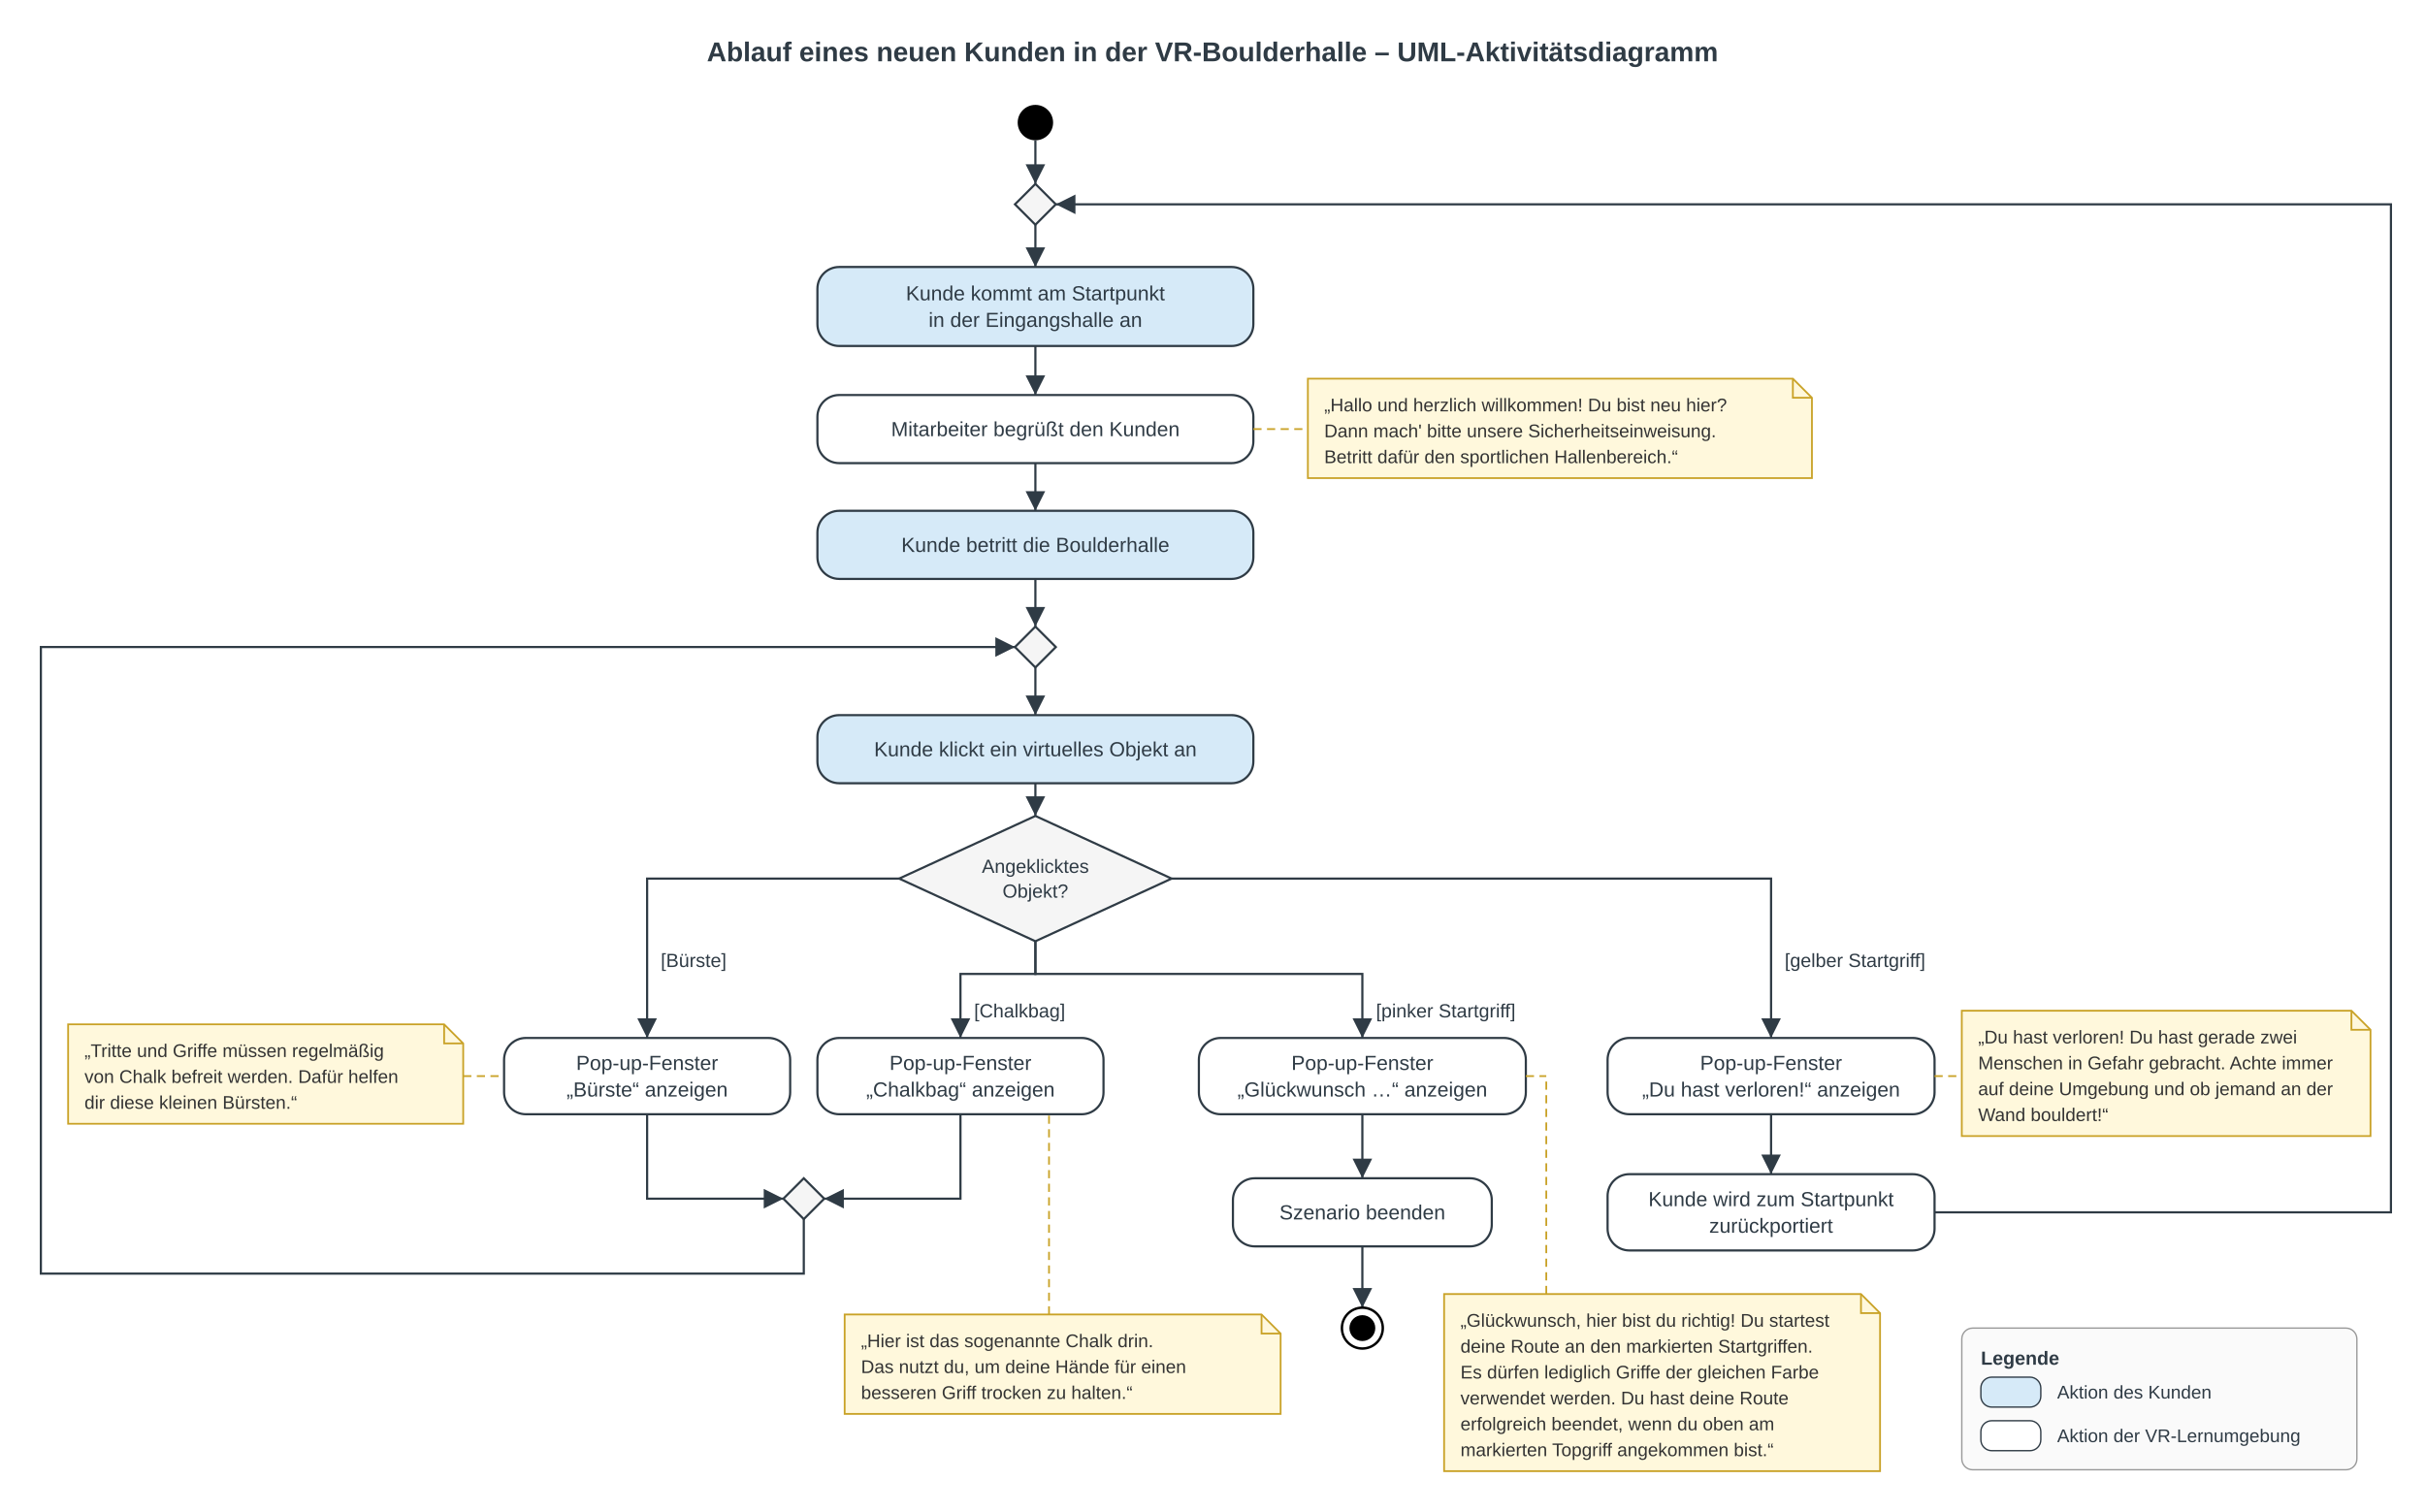
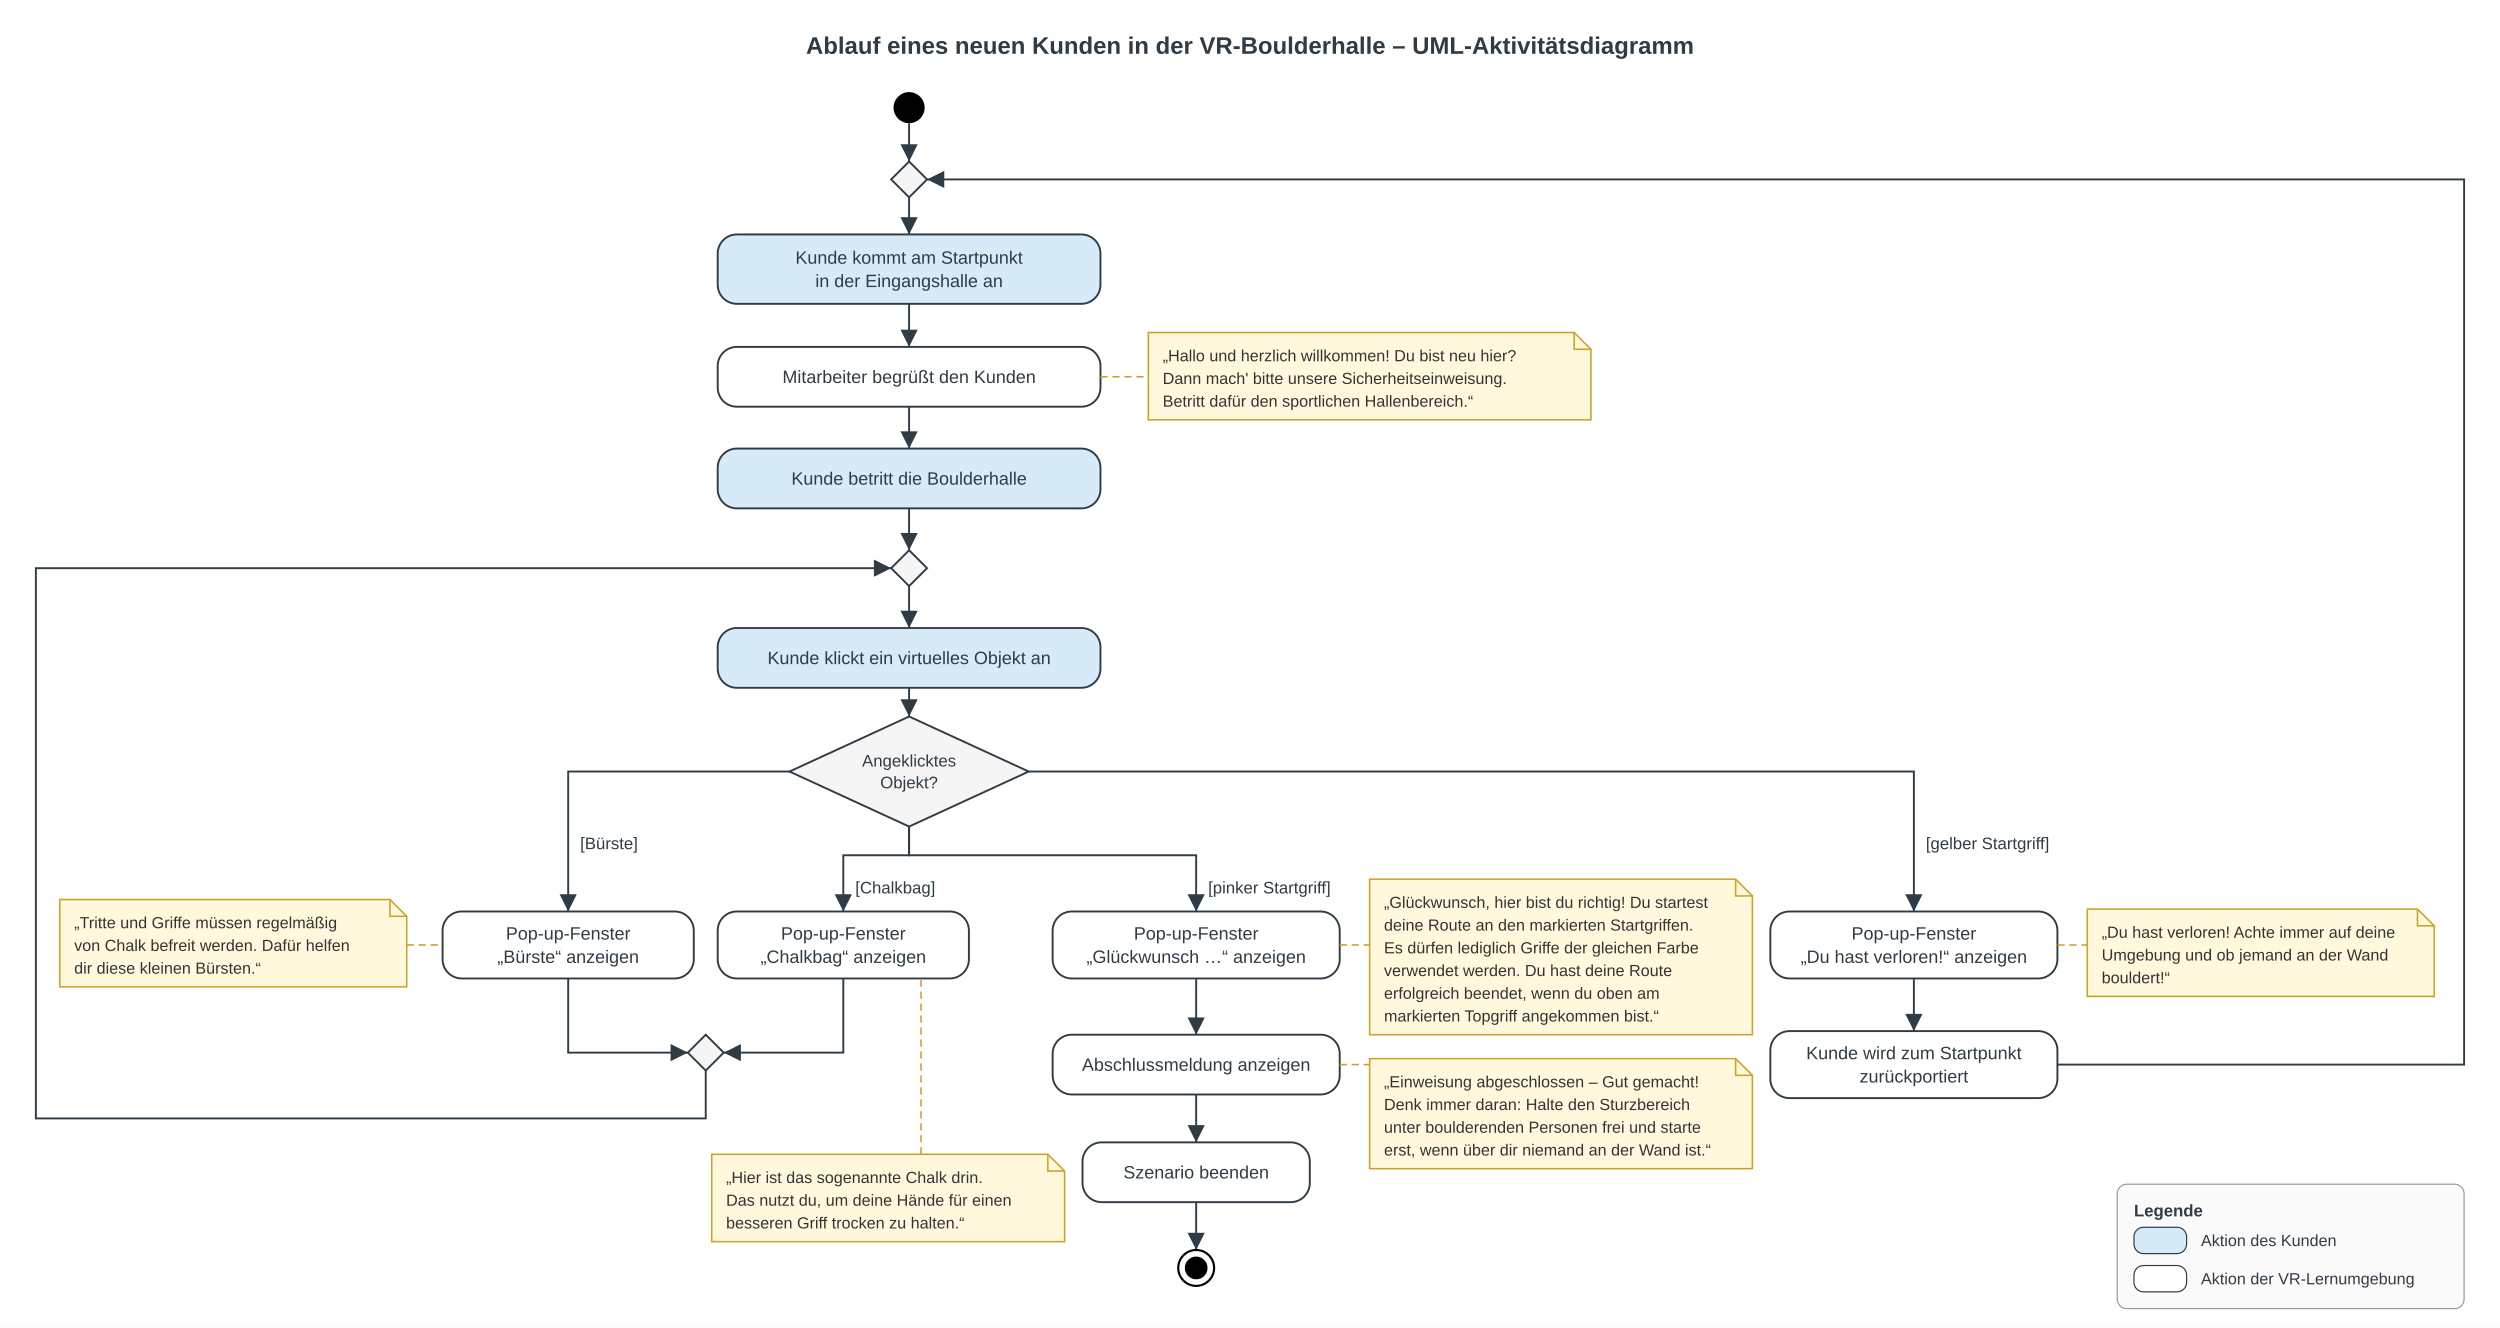
- <svg xmlns="http://www.w3.org/2000/svg" width="1780" height="1110" viewBox="0 0 1780 1110">
-   <rect width="1780" height="1110" fill="#FFFFFF" />
+ <svg xmlns="http://www.w3.org/2000/svg" width="2090" height="1110" viewBox="0 0 2090 1110">
+   <rect width="2090" height="1110" fill="#FFFFFF" />
  <defs>
    <marker id="pfeil" viewBox="0 0 10 10" refX="10" refY="5" markerWidth="9" markerHeight="9" orient="auto-start-reverse">
      <path d="M0,0 L10,5 L0,10 z" fill="#2F3B45" />
    </marker>
  </defs>
-   <text x="890.0" y="45.0" font-family="Arial, Liberation Sans, Helvetica, sans-serif" font-size="20" text-anchor="middle" font-weight="bold" fill="#2F3B45">Ablauf eines neuen Kunden in der VR-Boulderhalle – UML-Aktivitätsdiagramm</text>
+   <text x="1045.0" y="45.0" font-family="Arial, Liberation Sans, Helvetica, sans-serif" font-size="20" text-anchor="middle" font-weight="bold" fill="#2F3B45">Ablauf eines neuen Kunden in der VR-Boulderhalle – UML-Aktivitätsdiagramm</text>
  <circle cx="760" cy="90" r="13" fill="#000" />
  <polygon points="760,135 775,150 760,165 745,150" fill="#F5F5F5" stroke="#2F3B45" stroke-width="1.6" />
  <polyline points="760,103 760,135" fill="none" stroke="#2F3B45" stroke-width="1.6" marker-end="url(#pfeil)" />
  <rect x="600.0" y="196.0" width="320" height="58" rx="16" fill="#D6EAF8" stroke="#2F3B45" stroke-width="1.6" />
  <text x="760" y="220.5" font-family="Arial, Liberation Sans, Helvetica, sans-serif" font-size="15" text-anchor="middle" font-weight="normal" fill="#2F3B45">Kunde kommt am Startpunkt</text>
  <text x="760" y="240.0" font-family="Arial, Liberation Sans, Helvetica, sans-serif" font-size="15" text-anchor="middle" font-weight="normal" fill="#2F3B45">in der Eingangshalle an</text>
  <polyline points="760,165 760,196.0" fill="none" stroke="#2F3B45" stroke-width="1.6" marker-end="url(#pfeil)" />
  <rect x="600.0" y="290.0" width="320" height="50" rx="16" fill="#FFFFFF" stroke="#2F3B45" stroke-width="1.6" />
  <text x="760" y="320.2" font-family="Arial, Liberation Sans, Helvetica, sans-serif" font-size="15" text-anchor="middle" font-weight="normal" fill="#2F3B45">Mitarbeiter begrüßt den Kunden</text>
  <polyline points="760,254.0 760,290.0" fill="none" stroke="#2F3B45" stroke-width="1.6" marker-end="url(#pfeil)" />
  <path d="M960,278 h356 l14,14 v59 h-370 z" fill="#FFF8DC" stroke="#C9A227" stroke-width="1.3" />
  <path d="M1316,278 v14 h14" fill="none" stroke="#C9A227" stroke-width="1.3" />
  <text x="972" y="302" font-family="Arial, Liberation Sans, Helvetica, sans-serif" font-size="13.5" fill="#333">„Hallo und herzlich willkommen! Du bist neu hier?</text>
  <text x="972" y="321" font-family="Arial, Liberation Sans, Helvetica, sans-serif" font-size="13.5" fill="#333">Dann mach' bitte unsere Sicherheitseinweisung.</text>
  <text x="972" y="340" font-family="Arial, Liberation Sans, Helvetica, sans-serif" font-size="13.5" fill="#333">Betritt dafür den sportlichen Hallenbereich.“</text>
  <line x1="920.0" y1="315" x2="960" y2="315" stroke="#C9A227" stroke-width="1.3" stroke-dasharray="6,4" />
  <rect x="600.0" y="375.0" width="320" height="50" rx="16" fill="#D6EAF8" stroke="#2F3B45" stroke-width="1.6" />
  <text x="760" y="405.2" font-family="Arial, Liberation Sans, Helvetica, sans-serif" font-size="15" text-anchor="middle" font-weight="normal" fill="#2F3B45">Kunde betritt die Boulderhalle</text>
  <polyline points="760,340.0 760,375.0" fill="none" stroke="#2F3B45" stroke-width="1.6" marker-end="url(#pfeil)" />
  <polygon points="760,460 775,475 760,490 745,475" fill="#F5F5F5" stroke="#2F3B45" stroke-width="1.6" />
  <polyline points="760,425.0 760,460" fill="none" stroke="#2F3B45" stroke-width="1.6" marker-end="url(#pfeil)" />
  <rect x="600.0" y="525.0" width="320" height="50" rx="16" fill="#D6EAF8" stroke="#2F3B45" stroke-width="1.6" />
  <text x="760" y="555.2" font-family="Arial, Liberation Sans, Helvetica, sans-serif" font-size="15" text-anchor="middle" font-weight="normal" fill="#2F3B45">Kunde klickt ein virtuelles Objekt an</text>
  <polyline points="760,490 760,525.0" fill="none" stroke="#2F3B45" stroke-width="1.6" marker-end="url(#pfeil)" />
  <polygon points="760,599 860,645 760,691 660,645" fill="#F5F5F5" stroke="#2F3B45" stroke-width="1.6" />
  <text x="760" y="640.8" font-family="Arial, Liberation Sans, Helvetica, sans-serif" font-size="14" text-anchor="middle" font-weight="normal" fill="#2F3B45">Angeklicktes</text>
  <text x="760" y="659.0" font-family="Arial, Liberation Sans, Helvetica, sans-serif" font-size="14" text-anchor="middle" font-weight="normal" fill="#2F3B45">Objekt?</text>
  <polyline points="760,575.0 760,599" fill="none" stroke="#2F3B45" stroke-width="1.6" marker-end="url(#pfeil)" />
  <rect x="370.0" y="762.0" width="210" height="56" rx="16" fill="#FFFFFF" stroke="#2F3B45" stroke-width="1.6" />
  <text x="475" y="785.5" font-family="Arial, Liberation Sans, Helvetica, sans-serif" font-size="15" text-anchor="middle" font-weight="normal" fill="#2F3B45">Pop-up-Fenster</text>
  <text x="475" y="805.0" font-family="Arial, Liberation Sans, Helvetica, sans-serif" font-size="15" text-anchor="middle" font-weight="normal" fill="#2F3B45">„Bürste“ anzeigen</text>
  <rect x="600.0" y="762.0" width="210" height="56" rx="16" fill="#FFFFFF" stroke="#2F3B45" stroke-width="1.6" />
  <text x="705" y="785.5" font-family="Arial, Liberation Sans, Helvetica, sans-serif" font-size="15" text-anchor="middle" font-weight="normal" fill="#2F3B45">Pop-up-Fenster</text>
  <text x="705" y="805.0" font-family="Arial, Liberation Sans, Helvetica, sans-serif" font-size="15" text-anchor="middle" font-weight="normal" fill="#2F3B45">„Chalkbag“ anzeigen</text>
  <rect x="880.0" y="762.0" width="240" height="56" rx="16" fill="#FFFFFF" stroke="#2F3B45" stroke-width="1.6" />
  <text x="1000" y="785.5" font-family="Arial, Liberation Sans, Helvetica, sans-serif" font-size="15" text-anchor="middle" font-weight="normal" fill="#2F3B45">Pop-up-Fenster</text>
  <text x="1000" y="805.0" font-family="Arial, Liberation Sans, Helvetica, sans-serif" font-size="15" text-anchor="middle" font-weight="normal" fill="#2F3B45">„Glückwunsch …“ anzeigen</text>
-   <rect x="905.0" y="865.0" width="190" height="50" rx="16" fill="#FFFFFF" stroke="#2F3B45" stroke-width="1.6" />
-   <text x="1000" y="895.2" font-family="Arial, Liberation Sans, Helvetica, sans-serif" font-size="15" text-anchor="middle" font-weight="normal" fill="#2F3B45">Szenario beenden</text>
-   <rect x="1180.0" y="762.0" width="240" height="56" rx="16" fill="#FFFFFF" stroke="#2F3B45" stroke-width="1.6" />
-   <text x="1300" y="785.5" font-family="Arial, Liberation Sans, Helvetica, sans-serif" font-size="15" text-anchor="middle" font-weight="normal" fill="#2F3B45">Pop-up-Fenster</text>
-   <text x="1300" y="805.0" font-family="Arial, Liberation Sans, Helvetica, sans-serif" font-size="15" text-anchor="middle" font-weight="normal" fill="#2F3B45">„Du hast verloren!“ anzeigen</text>
-   <rect x="1180.0" y="862.0" width="240" height="56" rx="16" fill="#FFFFFF" stroke="#2F3B45" stroke-width="1.6" />
-   <text x="1300" y="885.5" font-family="Arial, Liberation Sans, Helvetica, sans-serif" font-size="15" text-anchor="middle" font-weight="normal" fill="#2F3B45">Kunde wird zum Startpunkt</text>
-   <text x="1300" y="905.0" font-family="Arial, Liberation Sans, Helvetica, sans-serif" font-size="15" text-anchor="middle" font-weight="normal" fill="#2F3B45">zurückportiert</text>
+   <rect x="880.0" y="865.0" width="240" height="50" rx="16" fill="#FFFFFF" stroke="#2F3B45" stroke-width="1.6" />
+   <text x="1000" y="895.2" font-family="Arial, Liberation Sans, Helvetica, sans-serif" font-size="15" text-anchor="middle" font-weight="normal" fill="#2F3B45">Abschlussmeldung anzeigen</text>
+   <rect x="905.0" y="955.0" width="190" height="50" rx="16" fill="#FFFFFF" stroke="#2F3B45" stroke-width="1.6" />
+   <text x="1000" y="985.2" font-family="Arial, Liberation Sans, Helvetica, sans-serif" font-size="15" text-anchor="middle" font-weight="normal" fill="#2F3B45">Szenario beenden</text>
+   <rect x="1480.0" y="762.0" width="240" height="56" rx="16" fill="#FFFFFF" stroke="#2F3B45" stroke-width="1.6" />
+   <text x="1600" y="785.5" font-family="Arial, Liberation Sans, Helvetica, sans-serif" font-size="15" text-anchor="middle" font-weight="normal" fill="#2F3B45">Pop-up-Fenster</text>
+   <text x="1600" y="805.0" font-family="Arial, Liberation Sans, Helvetica, sans-serif" font-size="15" text-anchor="middle" font-weight="normal" fill="#2F3B45">„Du hast verloren!“ anzeigen</text>
+   <rect x="1480.0" y="862.0" width="240" height="56" rx="16" fill="#FFFFFF" stroke="#2F3B45" stroke-width="1.6" />
+   <text x="1600" y="885.5" font-family="Arial, Liberation Sans, Helvetica, sans-serif" font-size="15" text-anchor="middle" font-weight="normal" fill="#2F3B45">Kunde wird zum Startpunkt</text>
+   <text x="1600" y="905.0" font-family="Arial, Liberation Sans, Helvetica, sans-serif" font-size="15" text-anchor="middle" font-weight="normal" fill="#2F3B45">zurückportiert</text>
  <polyline points="660,645 475,645 475,762.0" fill="none" stroke="#2F3B45" stroke-width="1.6" marker-end="url(#pfeil)" />
  <text x="485" y="709.9" font-family="Arial, Liberation Sans, Helvetica, sans-serif" font-size="14" text-anchor="start" font-weight="normal" fill="#2F3B45">[Bürste]</text>
  <polyline points="760,691 760,715 705,715 705,762.0" fill="none" stroke="#2F3B45" stroke-width="1.6" marker-end="url(#pfeil)" />
  <text x="715" y="746.9" font-family="Arial, Liberation Sans, Helvetica, sans-serif" font-size="14" text-anchor="start" font-weight="normal" fill="#2F3B45">[Chalkbag]</text>
  <polyline points="760,691 760,715 1000,715 1000,762.0" fill="none" stroke="#2F3B45" stroke-width="1.6" marker-end="url(#pfeil)" />
  <text x="1010" y="746.9" font-family="Arial, Liberation Sans, Helvetica, sans-serif" font-size="14" text-anchor="start" font-weight="normal" fill="#2F3B45">[pinker Startgriff]</text>
-   <polyline points="860,645 1300,645 1300,762.0" fill="none" stroke="#2F3B45" stroke-width="1.6" marker-end="url(#pfeil)" />
-   <text x="1310" y="709.9" font-family="Arial, Liberation Sans, Helvetica, sans-serif" font-size="14" text-anchor="start" font-weight="normal" fill="#2F3B45">[gelber Startgriff]</text>
+   <polyline points="860,645 1600,645 1600,762.0" fill="none" stroke="#2F3B45" stroke-width="1.6" marker-end="url(#pfeil)" />
+   <text x="1610" y="709.9" font-family="Arial, Liberation Sans, Helvetica, sans-serif" font-size="14" text-anchor="start" font-weight="normal" fill="#2F3B45">[gelber Startgriff]</text>
  <polyline points="1000,818.0 1000,865.0" fill="none" stroke="#2F3B45" stroke-width="1.6" marker-end="url(#pfeil)" />
-   <polyline points="1300,818.0 1300,862.0" fill="none" stroke="#2F3B45" stroke-width="1.6" marker-end="url(#pfeil)" />
+   <polyline points="1000,915.0 1000,955.0" fill="none" stroke="#2F3B45" stroke-width="1.6" marker-end="url(#pfeil)" />
+   <polyline points="1600,818.0 1600,862.0" fill="none" stroke="#2F3B45" stroke-width="1.6" marker-end="url(#pfeil)" />
  <polygon points="590,865 605,880 590,895 575,880" fill="#F5F5F5" stroke="#2F3B45" stroke-width="1.6" />
  <polyline points="475,818.0 475,880 575,880" fill="none" stroke="#2F3B45" stroke-width="1.6" marker-end="url(#pfeil)" />
  <polyline points="705,818.0 705,880 605,880" fill="none" stroke="#2F3B45" stroke-width="1.6" marker-end="url(#pfeil)" />
  <polyline points="590,895 590,935 30,935 30,475 745,475" fill="none" stroke="#2F3B45" stroke-width="1.6" marker-end="url(#pfeil)" />
-   <polyline points="1420.0,890 1755,890 1755,150 775,150" fill="none" stroke="#2F3B45" stroke-width="1.6" marker-end="url(#pfeil)" />
-   <polyline points="1000,915.0 1000,960" fill="none" stroke="#2F3B45" stroke-width="1.6" marker-end="url(#pfeil)" />
-   <circle cx="1000" cy="975" r="15" fill="none" stroke="#000" stroke-width="1.8" />
-   <circle cx="1000" cy="975" r="9.5" fill="#000" />
-   <path d="M1440,742 h286 l14,14 v78 h-300 z" fill="#FFF8DC" stroke="#C9A227" stroke-width="1.3" />
-   <path d="M1726,742 v14 h14" fill="none" stroke="#C9A227" stroke-width="1.3" />
-   <text x="1452" y="766" font-family="Arial, Liberation Sans, Helvetica, sans-serif" font-size="13.5" fill="#333">„Du hast verloren! Du hast gerade zwei</text>
-   <text x="1452" y="785" font-family="Arial, Liberation Sans, Helvetica, sans-serif" font-size="13.5" fill="#333">Menschen in Gefahr gebracht. Achte immer</text>
-   <text x="1452" y="804" font-family="Arial, Liberation Sans, Helvetica, sans-serif" font-size="13.5" fill="#333">auf deine Umgebung und ob jemand an der</text>
-   <text x="1452" y="823" font-family="Arial, Liberation Sans, Helvetica, sans-serif" font-size="13.5" fill="#333">Wand bouldert!“</text>
-   <line x1="1420.0" y1="790" x2="1440" y2="790" stroke="#C9A227" stroke-width="1.3" stroke-dasharray="6,4" />
-   <path d="M1060,950 h306 l14,14 v116 h-320 z" fill="#FFF8DC" stroke="#C9A227" stroke-width="1.3" />
-   <path d="M1366,950 v14 h14" fill="none" stroke="#C9A227" stroke-width="1.3" />
-   <text x="1072" y="974" font-family="Arial, Liberation Sans, Helvetica, sans-serif" font-size="13.5" fill="#333">„Glückwunsch, hier bist du richtig! Du startest</text>
-   <text x="1072" y="993" font-family="Arial, Liberation Sans, Helvetica, sans-serif" font-size="13.5" fill="#333">deine Route an den markierten Startgriffen.</text>
-   <text x="1072" y="1012" font-family="Arial, Liberation Sans, Helvetica, sans-serif" font-size="13.5" fill="#333">Es dürfen lediglich Griffe der gleichen Farbe</text>
-   <text x="1072" y="1031" font-family="Arial, Liberation Sans, Helvetica, sans-serif" font-size="13.5" fill="#333">verwendet werden. Du hast deine Route</text>
-   <text x="1072" y="1050" font-family="Arial, Liberation Sans, Helvetica, sans-serif" font-size="13.5" fill="#333">erfolgreich beendet, wenn du oben am</text>
-   <text x="1072" y="1069" font-family="Arial, Liberation Sans, Helvetica, sans-serif" font-size="13.5" fill="#333">markierten Topgriff angekommen bist.“</text>
-   <line x1="1135" y1="950" x2="1135" y2="790" stroke="#C9A227" stroke-width="1.3" stroke-dasharray="6,4" />
-   <line x1="1120.0" y1="790" x2="1135" y2="790" stroke="#C9A227" stroke-width="1.3" stroke-dasharray="6,4" />
+   <polyline points="1720.0,890 2060,890 2060,150 775,150" fill="none" stroke="#2F3B45" stroke-width="1.6" marker-end="url(#pfeil)" />
+   <polyline points="1000,1005.0 1000,1045" fill="none" stroke="#2F3B45" stroke-width="1.6" marker-end="url(#pfeil)" />
+   <circle cx="1000" cy="1060" r="15" fill="none" stroke="#000" stroke-width="1.8" />
+   <circle cx="1000" cy="1060" r="9.5" fill="#000" />
  <path d="M50,752 h276 l14,14 v59 h-290 z" fill="#FFF8DC" stroke="#C9A227" stroke-width="1.3" />
  <path d="M326,752 v14 h14" fill="none" stroke="#C9A227" stroke-width="1.3" />
  <text x="62" y="776" font-family="Arial, Liberation Sans, Helvetica, sans-serif" font-size="13.5" fill="#333">„Tritte und Griffe müssen regelmäßig</text>
  <text x="62" y="795" font-family="Arial, Liberation Sans, Helvetica, sans-serif" font-size="13.5" fill="#333">von Chalk befreit werden. Dafür helfen</text>
  <text x="62" y="814" font-family="Arial, Liberation Sans, Helvetica, sans-serif" font-size="13.5" fill="#333">dir diese kleinen Bürsten.“</text>
  <line x1="340" y1="790" x2="370.0" y2="790" stroke="#C9A227" stroke-width="1.3" stroke-dasharray="6,4" />
-   <path d="M620,965 h306 l14,14 v59 h-320 z" fill="#FFF8DC" stroke="#C9A227" stroke-width="1.3" />
-   <path d="M926,965 v14 h14" fill="none" stroke="#C9A227" stroke-width="1.3" />
-   <text x="632" y="989" font-family="Arial, Liberation Sans, Helvetica, sans-serif" font-size="13.5" fill="#333">„Hier ist das sogenannte Chalk drin.</text>
-   <text x="632" y="1008" font-family="Arial, Liberation Sans, Helvetica, sans-serif" font-size="13.5" fill="#333">Das nutzt du, um deine Hände für einen</text>
-   <text x="632" y="1027" font-family="Arial, Liberation Sans, Helvetica, sans-serif" font-size="13.5" fill="#333">besseren Griff trocken zu halten.“</text>
+   <path d="M595,965 h281 l14,14 v59 h-295 z" fill="#FFF8DC" stroke="#C9A227" stroke-width="1.3" />
+   <path d="M876,965 v14 h14" fill="none" stroke="#C9A227" stroke-width="1.3" />
+   <text x="607" y="989" font-family="Arial, Liberation Sans, Helvetica, sans-serif" font-size="13.5" fill="#333">„Hier ist das sogenannte Chalk drin.</text>
+   <text x="607" y="1008" font-family="Arial, Liberation Sans, Helvetica, sans-serif" font-size="13.5" fill="#333">Das nutzt du, um deine Hände für einen</text>
+   <text x="607" y="1027" font-family="Arial, Liberation Sans, Helvetica, sans-serif" font-size="13.5" fill="#333">besseren Griff trocken zu halten.“</text>
  <line x1="770" y1="965" x2="770" y2="818" stroke="#C9A227" stroke-width="1.3" stroke-dasharray="6,4" />
-   <rect x="1440" y="975" width="290" height="104" rx="8" fill="#FAFAFA" stroke="#999" />
-   <text x="1454" y="1001.9" font-family="Arial, Liberation Sans, Helvetica, sans-serif" font-size="14" text-anchor="start" font-weight="bold" fill="#2F3B45">Legende</text>
-   <rect x="1454" y="1011" width="44" height="22" rx="8" fill="#D6EAF8" stroke="#2F3B45" />
-   <text x="1510" y="1026.7" font-family="Arial, Liberation Sans, Helvetica, sans-serif" font-size="13.5" text-anchor="start" font-weight="normal" fill="#2F3B45">Aktion des Kunden</text>
-   <rect x="1454" y="1043" width="44" height="22" rx="8" fill="#FFFFFF" stroke="#2F3B45" />
-   <text x="1510" y="1058.7" font-family="Arial, Liberation Sans, Helvetica, sans-serif" font-size="13.5" text-anchor="start" font-weight="normal" fill="#2F3B45">Aktion der VR-Lernumgebung</text>
+   <path d="M1145,735 h306 l14,14 v116 h-320 z" fill="#FFF8DC" stroke="#C9A227" stroke-width="1.3" />
+   <path d="M1451,735 v14 h14" fill="none" stroke="#C9A227" stroke-width="1.3" />
+   <text x="1157" y="759" font-family="Arial, Liberation Sans, Helvetica, sans-serif" font-size="13.5" fill="#333">„Glückwunsch, hier bist du richtig! Du startest</text>
+   <text x="1157" y="778" font-family="Arial, Liberation Sans, Helvetica, sans-serif" font-size="13.5" fill="#333">deine Route an den markierten Startgriffen.</text>
+   <text x="1157" y="797" font-family="Arial, Liberation Sans, Helvetica, sans-serif" font-size="13.5" fill="#333">Es dürfen lediglich Griffe der gleichen Farbe</text>
+   <text x="1157" y="816" font-family="Arial, Liberation Sans, Helvetica, sans-serif" font-size="13.5" fill="#333">verwendet werden. Du hast deine Route</text>
+   <text x="1157" y="835" font-family="Arial, Liberation Sans, Helvetica, sans-serif" font-size="13.5" fill="#333">erfolgreich beendet, wenn du oben am</text>
+   <text x="1157" y="854" font-family="Arial, Liberation Sans, Helvetica, sans-serif" font-size="13.5" fill="#333">markierten Topgriff angekommen bist.“</text>
+   <line x1="1120.0" y1="790" x2="1145" y2="790" stroke="#C9A227" stroke-width="1.3" stroke-dasharray="6,4" />
+   <path d="M1145,885 h306 l14,14 v78 h-320 z" fill="#FFF8DC" stroke="#C9A227" stroke-width="1.3" />
+   <path d="M1451,885 v14 h14" fill="none" stroke="#C9A227" stroke-width="1.3" />
+   <text x="1157" y="909" font-family="Arial, Liberation Sans, Helvetica, sans-serif" font-size="13.5" fill="#333">„Einweisung abgeschlossen – Gut gemacht!</text>
+   <text x="1157" y="928" font-family="Arial, Liberation Sans, Helvetica, sans-serif" font-size="13.5" fill="#333">Denk immer daran: Halte den Sturzbereich</text>
+   <text x="1157" y="947" font-family="Arial, Liberation Sans, Helvetica, sans-serif" font-size="13.5" fill="#333">unter boulderenden Personen frei und starte</text>
+   <text x="1157" y="966" font-family="Arial, Liberation Sans, Helvetica, sans-serif" font-size="13.5" fill="#333">erst, wenn über dir niemand an der Wand ist.“</text>
+   <line x1="1120.0" y1="890" x2="1145" y2="890" stroke="#C9A227" stroke-width="1.3" stroke-dasharray="6,4" />
+   <path d="M1745,760 h276 l14,14 v59 h-290 z" fill="#FFF8DC" stroke="#C9A227" stroke-width="1.3" />
+   <path d="M2021,760 v14 h14" fill="none" stroke="#C9A227" stroke-width="1.3" />
+   <text x="1757" y="784" font-family="Arial, Liberation Sans, Helvetica, sans-serif" font-size="13.5" fill="#333">„Du hast verloren! Achte immer auf deine</text>
+   <text x="1757" y="803" font-family="Arial, Liberation Sans, Helvetica, sans-serif" font-size="13.5" fill="#333">Umgebung und ob jemand an der Wand</text>
+   <text x="1757" y="822" font-family="Arial, Liberation Sans, Helvetica, sans-serif" font-size="13.5" fill="#333">bouldert!“</text>
+   <line x1="1720.0" y1="790" x2="1745" y2="790" stroke="#C9A227" stroke-width="1.3" stroke-dasharray="6,4" />
+   <rect x="1770" y="990" width="290" height="104" rx="8" fill="#FAFAFA" stroke="#999" />
+   <text x="1784" y="1016.9" font-family="Arial, Liberation Sans, Helvetica, sans-serif" font-size="14" text-anchor="start" font-weight="bold" fill="#2F3B45">Legende</text>
+   <rect x="1784" y="1026" width="44" height="22" rx="8" fill="#D6EAF8" stroke="#2F3B45" />
+   <text x="1840" y="1041.7" font-family="Arial, Liberation Sans, Helvetica, sans-serif" font-size="13.5" text-anchor="start" font-weight="normal" fill="#2F3B45">Aktion des Kunden</text>
+   <rect x="1784" y="1058" width="44" height="22" rx="8" fill="#FFFFFF" stroke="#2F3B45" />
+   <text x="1840" y="1073.7" font-family="Arial, Liberation Sans, Helvetica, sans-serif" font-size="13.5" text-anchor="start" font-weight="normal" fill="#2F3B45">Aktion der VR-Lernumgebung</text>
</svg>
